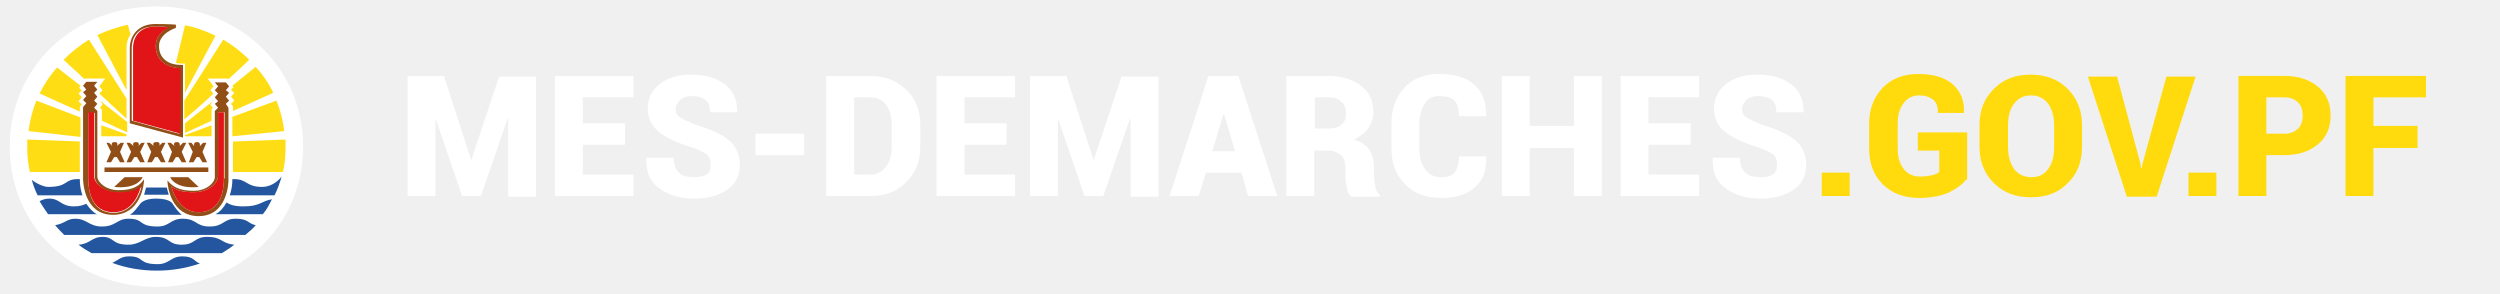
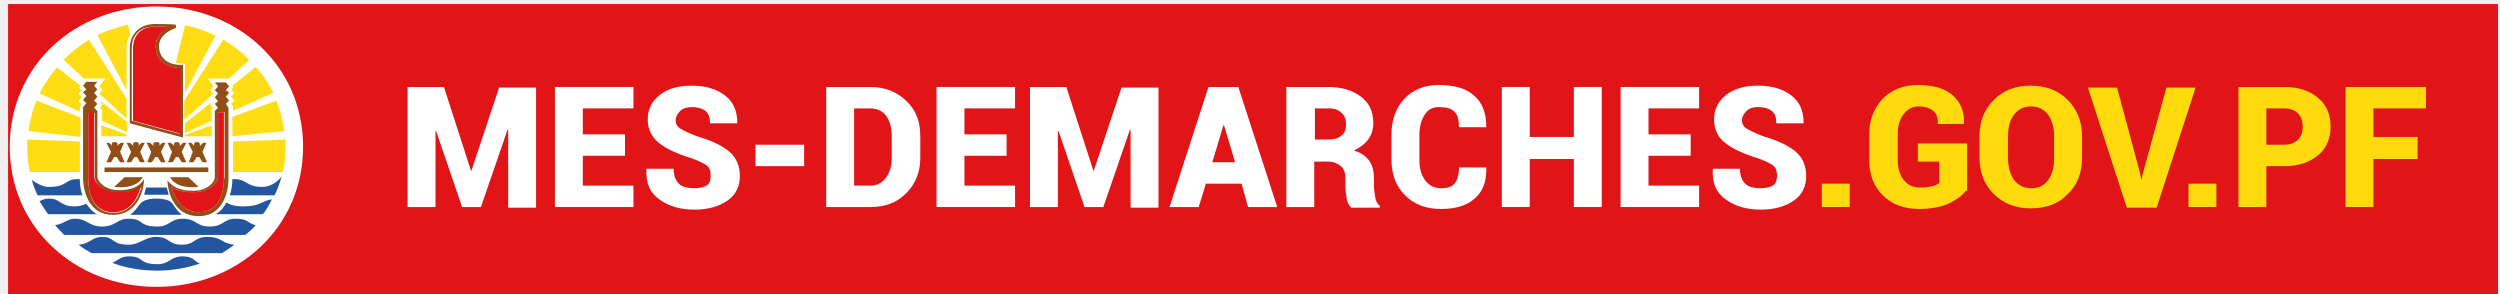
<svg xmlns="http://www.w3.org/2000/svg" version="1.1" id="Calque_1" x="0px" y="0px" viewBox="0 0 385.2 45.2" enable-background="new 0 0 385.2 45.2" xml:space="preserve">
-   <path fill="#FFFFFF" d="M1.5,22.6c0,12.5,10.1,21.6,22.6,21.6s22.6-9.1,22.6-21.6S36.6,1,24.1,1S1.5,10.1,1.5,22.6z" />
-   <g>
-     <g>
-       <path fill="#23569F" d="M39.4,34.7c-1.3-0.3-1.1-1-3.1-1c-1.9,0-1.8,1.2-4,1.2c-2.2,0-1.9-1.2-4.2-1.2c-1.8,0-2,1.2-3.8,1.2    c-3.1,0-2-1.2-4.5-1.2c-1.8,0-1.9,1.2-4.1,1.2c-2,0-2.3-1.2-4.1-1.2c-1.3,0-1.5,0.7-3.1,1c0.4,0.5,0.9,1,1.4,1.5h27.9    C38.5,35.6,39,35.2,39.4,34.7" />
-       <path fill="#23569F" d="M36.1,37.7c-2.1-0.2-1.8-1.2-4.2-1.2c-2,0-1.8,1.2-3.9,1.2c-2.2,0-1.7-1.2-4-1.2c-1.7,0-2.4,1.2-4.2,1.2    c-2.7,0-2.1-1.2-4-1.2c-1.7,0-1.9,1.1-3.7,1.2c0.6,0.5,1.3,0.9,2,1.3h20.1C34.8,38.6,35.5,38.2,36.1,37.7" />
-       <path fill="#23569F" d="M19.9,39.5c-1.3,0-1.7,0.6-2.6,1c2.1,0.8,4.5,1.2,6.9,1.2c2.3,0,4.6-0.4,6.6-1.1c-0.9-0.3-0.9-1.1-2.7-1.1    c-1.8,0-2,1.2-3.8,1.2C21.2,40.7,22.3,39.5,19.9,39.5" />
-       <path fill="#23569F" d="M43.4,27.2c-0.7,0.9-1.8,1.6-3,1.6c-2.5,0-2.3-1.2-4.3-1.2c-0.1,0-0.2,0-0.3,0v0.1c0,0.7-0.1,1.5-0.4,2.4    h6.9C42.8,29.1,43.1,28.2,43.4,27.2" />
-       <path fill="#23569F" d="M12.3,27.6c-0.1,0-0.2,0-0.3,0c-2.2,0-1.4,1.2-4.6,1.2c-0.6,0-1.8-0.5-2.5-1.1c0.2,0.8,0.5,1.6,0.9,2.4    h6.9c-0.3-0.9-0.4-1.7-0.4-2.4V27.6" />
-       <path fill="#23569F" d="M22.5,28.9c-0.1,0.4-0.2,0.8-0.3,1.1H26c-0.1-0.3-0.2-0.7-0.3-1.1H22.5" />
-       <path fill="#23569F" d="M41.9,30.7c-1.7,0.3-1.8,1.1-4.4,1.1c-1.5,0-2.1-0.3-2.6-0.6c-0.4,0.7-0.9,1.4-1.7,1.8h7.3    C41.1,32.3,41.5,31.5,41.9,30.7" />
-       <path fill="#23569F" d="M26.6,31.4c-0.3-0.5-1.2-0.8-2.6-0.8c-1.1,0-2,0.3-2.4,0.8c-0.4,0.5-0.9,1.3-1.6,1.7h8    C27.5,32.7,26.9,31.9,26.6,31.4" />
-       <path fill="#23569F" d="M13.3,31.4c-0.5,0.2-1,0.4-1.9,0.4c-2.1,0-2.1-1.2-3.8-1.2c-0.7,0-1.1,0.2-1.5,0.4C6.5,31.7,7,32.4,7.4,33    h7.5C14.2,32.6,13.7,32,13.3,31.4" />
-       <path fill="#FFDD14" d="M4.2,21.5c0,0.3,0,0.6,0,1v0c0,1.4,0.1,2.7,0.4,4h7.7v-4.7L4.2,21.5" />
-       <path fill="#FFDD14" d="M43.8,20.2c-0.2-1.6-0.6-3.2-1.2-4.7L35.8,18v3L43.8,20.2" />
-       <polyline fill="#FFDD14" points="32.6,21 32.6,19.3 28.5,20.8 28.5,21 32.6,21   " />
-       <path fill="#FFDD14" d="M5.6,15.5c-0.6,1.5-1,3.1-1.2,4.7l8,0.9v-3L5.6,15.5" />
-       <path fill="#FFDD14" d="M44,21.5l-8.1,0.3v4.7h7.7c0.3-1.3,0.4-2.6,0.4-4v0C44,22.2,44,21.8,44,21.5" />
-       <polyline fill="#FFDD14" points="19.5,21 19.5,20.7 15.6,19.3 15.6,21 19.5,21   " />
-       <path fill="#FFDD14" d="M35.6,13.9c0,0,0.5,0.4,0.5,0.4s-0.4,0.5-0.5,0.6c0.1,0.1,0.5,0.6,0.5,0.6s-0.4,0.4-0.5,0.5    c0.1,0.1,0.3,0.4,0.3,0.4v0.7l6.2-2.8c-0.7-1.5-1.6-2.8-2.7-4l-3.6,2.9l0.2,0.3C36,13.3,35.6,13.8,35.6,13.9" />
-       <path fill="#FFDD14" d="M32.8,16.6c-0.1-0.1-0.4-0.5-0.4-0.5s0.4-0.5,0.5-0.6c0,0,0,0,0,0L28.5,19v1.5l4.1-1.9v-1.7    C32.6,16.9,32.8,16.6,32.8,16.6" />
-       <path fill="#FFDD14" d="M32.7,14.6c0.1-0.1,0.1-0.2,0.2-0.2c0,0-0.5-0.5-0.5-0.5s0.4-0.5,0.5-0.6c-0.1-0.2-0.9-1.2-0.9-1.2h3.1    l0.1,0.1c1.2-1.1,2.3-2.1,3.2-3c-1.2-1.2-2.5-2.2-4-3.1l-6,9.4v2.9C29.7,17.3,31.2,16,32.7,14.6" />
-       <path fill="#FFDD14" d="M28.5,9.7v4.6l4.7-8.8c-1.5-0.7-3-1.3-4.7-1.6l-1.4,5.8c0.2,0,0.5,0.1,0.8,0.1H28.5" />
-       <path fill="#FFDD14" d="M12.6,16.1c-0.1-0.1-0.5-0.5-0.5-0.5s0.4-0.5,0.5-0.6c-0.1-0.1-0.5-0.6-0.5-0.6s0.4-0.4,0.5-0.4    c-0.1-0.1-0.4-0.5-0.4-0.5l0.2-0.3l-3.6-2.8c-1.1,1.2-2,2.6-2.7,4l6.2,2.8v-0.7C12.3,16.4,12.6,16.1,12.6,16.1" />
-       <path fill="#FFDD14" d="M15.4,15.5C15.4,15.5,15.3,15.5,15.4,15.5c0.1,0.1,0.4,0.6,0.4,0.6s-0.4,0.5-0.4,0.5    c0.1,0.1,0.3,0.3,0.3,0.3v1.7l3.9,1.8v-1.6L15.4,15.5" />
-       <path fill="#FFDD14" d="M16.2,12.1c0,0-0.7,1-0.9,1.2c0.1,0.1,0.5,0.6,0.5,0.6s-0.4,0.4-0.5,0.5c0,0,0.1,0.1,0.1,0.1    c1.4,1.3,2.8,2.6,4.1,3.8v-3.1l-5.8-9.1C12.3,7,11,8,9.8,9.2c0.9,0.9,2.1,1.9,3.2,3l0.1-0.1H16.2" />
-       <path fill="#FFDD14" d="M20.1,5.3l-0.4-1.5c-1.7,0.4-3.2,0.9-4.7,1.6l4.5,8.5V7.3C19.5,6.6,19.7,5.9,20.1,5.3" />
-       <path fill="#924E17" d="M22,27.3h-2.8l-1.6,1.5C17.7,28.8,20.9,29.3,22,27.3" />
-       <path fill="#924E17" d="M26.2,27.3H29l1.6,1.5C30.5,28.8,27.3,29.3,26.2,27.3" />
-       <rect x="16.1" y="25.8" fill="#924E17" width="16" height="0.7" />
-       <path fill="#924E17" d="M27.9,10c-2.1,0-3.4-1.1-3.4-2.9c0-2,2.6-2.8,2.6-2.8l0-0.5c0,0-0.8-0.1-3.2-0.1c-2.7,0-3.9,1.9-3.9,3.7    v11.6l8.2,2.2V10H27.9 M27.6,20.6c-0.5-0.1-7-1.9-7.3-2V7.3c0-1.2,0.7-3.2,3.4-3.2c1,0,1.7,0,2.2,0.1C25.2,4.6,24,5.5,24,7.1    c0,2,1.4,3.3,3.7,3.4V20.6z" />
-       <path fill="#924E17" d="M19.1,22h-0.5l-0.6,0.5l0.1-0.2c0-0.4-0.2-0.4-0.4-0.4h-0.1c-0.1,0-0.4,0-0.4,0.4l0.1,0.2L16.8,22h-0.4    l0.7,1.4L16.4,25h0.7l0.5-0.8h0.4l0.5,0.8h0.7l-0.7-1.6L19.1,22" />
-       <path fill="#924E17" d="M22.3,22h-0.5l-0.5,0.5l0.1-0.2c0-0.4-0.3-0.4-0.4-0.4h-0.1c-0.1,0-0.4,0-0.4,0.4l0.1,0.2L20,22h-0.5    l0.7,1.4L19.5,25h0.7l0.5-0.8h0.4l0.5,0.8h0.7l-0.7-1.6L22.3,22" />
-       <path fill="#924E17" d="M25.5,22H25l-0.5,0.5l0.1-0.2c0-0.4-0.2-0.4-0.4-0.4H24c-0.1,0-0.4,0-0.4,0.4l0.1,0.2L23.1,22h-0.5    l0.7,1.4L22.7,25h0.7l0.5-0.8h0.4l0.5,0.8h0.7l-0.7-1.6L25.5,22" />
-       <path fill="#924E17" d="M28.7,22h-0.5l-0.5,0.5l0-0.2c0-0.4-0.3-0.4-0.4-0.4h-0.1c-0.1,0-0.4,0-0.4,0.4l0.1,0.2L26.3,22h-0.5    l0.7,1.4L25.9,25h0.7l0.5-0.8h0.4l0.5,0.8h0.7l-0.7-1.6L28.7,22" />
-       <path fill="#924E17" d="M31.8,22h-0.5l-0.5,0.5l0-0.2c0-0.4-0.3-0.4-0.4-0.4h-0.1c-0.1,0-0.4,0-0.4,0.4l0,0.2L29.5,22H29l0.7,1.4    L29.1,25h0.7l0.5-0.8h0.4l0.5,0.8h0.7l-0.7-1.6L31.8,22" />
-       <path fill="#924E17" d="M18.3,29.3c-2.1,0-3.3-1.3-3.3-2.1V17.1l-0.5-0.5l0.5-0.6l-0.5-0.5l0.5-0.6l-0.5-0.6l0.5-0.5l-0.5-0.6    l0.5-0.6h-1.7l-0.5,0.6l0.5,0.6l-0.5,0.4l0.5,0.6l-0.5,0.6l0.5,0.5l-0.5,0.6v11.1c0,0,0,5.5,4.6,5.5c4.2,0,4.8-4.5,4.8-5.5    C21.5,28.7,20.4,29.3,18.3,29.3 M17.5,32.8c-3.4,0-3.9-3.4-3.9-5.2V17.4h1v9.8c0,1.2,1.5,2.4,3.4,2.5c2.3,0.1,3.2-0.4,3.8-0.9    C21.6,29.6,20.6,32.8,17.5,32.8" />
-       <path fill="#924E17" d="M34.8,13.9l0.5-0.6l-0.5-0.6h-1.7l0.5,0.6l-0.5,0.6l0.5,0.5l-0.5,0.6l0.5,0.6L33.1,16l0.5,0.6l-0.5,0.5    v10.2c0,0.8-1.2,2.1-3.3,2.1c-2.1,0-3.2-0.6-4-1.6c0,1,0.6,5.5,4.8,5.5c4.6,0,4.6-5.5,4.6-5.5V16.6L34.8,16l0.5-0.5l-0.5-0.6    l0.5-0.6L34.8,13.9 M34.5,27.5c0,1.9-0.5,5.2-3.9,5.2c-3,0-4-3.2-4.2-4c0.6,0.5,1.5,1,3.8,0.9c1.9-0.1,3.4-1.3,3.4-2.5v-9.8h1    V27.5z" />
-       <path fill="#E11417" d="M13.6,17.4v10.1c0,1.9,0.5,5.2,3.9,5.2c3.1,0,4-3.2,4.2-4c-0.6,0.5-1.5,1-3.8,0.9    c-1.9-0.1-3.4-1.3-3.4-2.5v-9.8H13.6" />
-       <path fill="#E11417" d="M34.5,17.4v10.1c0,1.9-0.5,5.2-3.9,5.2c-3,0-4-3.2-4.2-4c0.6,0.5,1.5,1,3.8,0.9c1.9-0.1,3.4-1.3,3.4-2.5    v-9.8H34.5" />
-       <path fill="#E11417" d="M24,7.1c0-1.6,1.2-2.5,2.1-2.9c-0.5,0-1.2-0.1-2.2-0.1c-2.7,0-3.4,2-3.4,3.2v11.3c0.3,0.1,6.7,1.8,7.3,2    V10.5C25.4,10.4,24,9.1,24,7.1" />
+   <defs id="defs329" />
+   <g id="layer1" style="display:inline">
+     <rect style="fill:#e11417;fill-opacity:1;stroke-width:1.352" id="rect1167" width="383.646" height="44.769" x="1.244" y="0.622" />
+     <path fill="#ffffff" d="m 1.5,22.6 c 0,12.5 10.1,21.6 22.6,21.6 12.5,0 22.6,-9.1 22.6,-21.6 C 46.7,10.1 36.6,1 24.1,1 11.6,1 1.5,10.1 1.5,22.6 Z" id="path204" />
+     <rect style="fill:none" id="rect1159" width="120.317" height="34.509" x="1.244" y="0.622" />
+     <rect style="fill:none" id="rect1161" width="233.794" height="41.66" x="1.244" y="0.622" />
+     <rect style="fill:none" id="rect1163" width="271.101" height="77.724" x="-36.064" y="-28.292" />
+     <g id="g324" transform="translate(0,1.7)">
+       <path fill="#ffffff" d="m 72.6,24.7 v 0 l 4.3,-12.9 h 5.7 v 18.5 h -4.3 v -12 h -0.1 l -4.1,11.9 h -2.9 l -4,-11.7 H 67.1 V 30.2 H 62.8 V 11.7 h 5.6 z" id="path284" />
+       <path fill="#ffffff" d="m 96.3,22.3 h -6.5 v 4.6 h 7.8 v 3.3 H 85.5 V 11.7 H 97.6 V 15 h -7.8 v 4 h 6.5 z" id="path286" />
+       <path fill="#ffffff" d="m 109.5,25.3 c 0,-0.7 -0.2,-1.2 -0.6,-1.5 -0.4,-0.3 -1.2,-0.7 -2.3,-1.1 -2.3,-0.7 -4,-1.5 -5.1,-2.4 -1.1,-0.9 -1.7,-2.1 -1.7,-3.6 0,-1.5 0.6,-2.8 1.9,-3.8 1.3,-1 2.9,-1.4 4.9,-1.4 2.1,0 3.8,0.5 5.1,1.5 1.3,1 1.9,2.4 1.9,4.2 v 0.1 h -4.2 c 0,-0.9 -0.2,-1.5 -0.7,-1.9 -0.5,-0.4 -1.2,-0.6 -2.1,-0.6 -0.8,0 -1.4,0.2 -1.8,0.6 -0.4,0.4 -0.7,0.9 -0.7,1.4 0,0.5 0.2,1 0.7,1.3 0.5,0.3 1.3,0.7 2.6,1.2 2.1,0.6 3.8,1.4 4.9,2.3 1.1,0.9 1.7,2.2 1.7,3.8 0,1.6 -0.6,2.9 -1.9,3.8 -1.3,0.9 -3,1.4 -5.1,1.4 -2.1,0 -3.9,-0.5 -5.3,-1.5 -1.5,-1 -2.2,-2.5 -2.1,-4.7 v -0.1 h 4.2 c 0,1.1 0.3,1.8 0.8,2.3 0.5,0.5 1.3,0.7 2.4,0.7 0.9,0 1.6,-0.2 2,-0.5 0.4,-0.3 0.5,-0.9 0.5,-1.5 z" id="path288" />
+       <path fill="#ffffff" d="m 123.9,23.9 h -7.5 v -3.3 h 7.5 z" id="path290" />
+       <path fill="#ffffff" d="M 127.3,30.2 V 11.7 h 6.8 c 2.2,0 4,0.7 5.5,2.1 1.5,1.4 2.2,3.2 2.2,5.5 v 3.3 c 0,2.2 -0.7,4 -2.2,5.5 -1.5,1.5 -3.3,2.1 -5.5,2.1 z M 131.6,15 v 11.9 h 2.5 c 1,0 1.8,-0.4 2.4,-1.2 0.6,-0.8 0.9,-1.8 0.9,-3.1 v -3.4 c 0,-1.2 -0.3,-2.3 -0.9,-3.1 C 135.9,15.3 135,15 134,15 Z" id="path292" />
+       <path fill="#ffffff" d="m 155.1,22.3 h -6.5 v 4.6 h 7.8 v 3.3 H 144.3 V 11.7 h 12.1 V 15 h -7.8 v 4 h 6.5 z" id="path294" />
+       <path fill="#ffffff" d="m 168.5,24.7 v 0 l 4.3,-12.9 h 5.7 v 18.5 h -4.3 v -12 h -0.1 L 170,30.2 h -2.9 l -4,-11.7 H 163 v 11.7 h -4.3 V 11.7 h 5.6 z" id="path296" />
+       <path fill="#ffffff" d="m 191.3,26.6 h -5.5 l -1.1,3.6 h -4.5 l 6,-18.5 h 2.3 v 0 0 h 2.3 l 6,18.5 h -4.5 z m -4.5,-3.3 h 3.5 l -1.7,-5.7 h -0.1 z" id="path298" />
+       <path fill="#ffffff" d="m 202.5,23.1 v 7.1 h -4.3 V 11.7 h 6.4 c 2.1,0 3.8,0.5 5.1,1.5 1.3,1 1.9,2.3 1.9,4.1 0,1 -0.3,1.8 -0.8,2.5 -0.5,0.7 -1.2,1.2 -2.2,1.7 1.1,0.3 1.9,0.9 2.4,1.6 0.5,0.7 0.7,1.7 0.7,2.8 V 27 c 0,0.5 0.1,1 0.2,1.7 0.1,0.7 0.4,1.1 0.7,1.3 v 0.3 h -4.4 c -0.3,-0.3 -0.6,-0.7 -0.7,-1.4 -0.1,-0.7 -0.2,-1.3 -0.2,-1.9 v -1.1 c 0,-0.9 -0.2,-1.6 -0.7,-2 -0.5,-0.4 -1.1,-0.7 -2,-0.7 h -2.1 z m 0,-3.3 h 2.2 c 0.9,0 1.5,-0.2 2,-0.6 0.5,-0.4 0.7,-1 0.7,-1.7 0,-0.8 -0.2,-1.4 -0.7,-1.8 -0.5,-0.5 -1.1,-0.7 -2,-0.7 h -2.1 v 4.8 z" id="path300" />
+       <path fill="#ffffff" d="m 229,24 v 0 c 0.1,2.2 -0.5,3.8 -1.8,4.9 -1.2,1.1 -3,1.6 -5.2,1.6 -2.3,0 -4.1,-0.7 -5.5,-2.1 -1.4,-1.4 -2.1,-3.2 -2.1,-5.5 V 19 c 0,-2.3 0.7,-4.1 2,-5.5 1.3,-1.4 3.1,-2.1 5.3,-2.1 2.3,0 4.2,0.5 5.4,1.6 1.3,1.1 1.9,2.7 1.9,4.8 v 0.1 h -4.2 c 0,-1.1 -0.2,-1.9 -0.7,-2.4 -0.5,-0.5 -1.3,-0.7 -2.4,-0.7 -1,0 -1.7,0.4 -2.2,1.2 -0.5,0.8 -0.8,1.8 -0.8,3.1 V 23 c 0,1.3 0.3,2.3 0.9,3.1 0.6,0.8 1.4,1.2 2.4,1.2 1,0 1.7,-0.2 2.1,-0.7 0.4,-0.5 0.7,-1.3 0.7,-2.5 h 4.2 z" id="path302" />
+       <path fill="#ffffff" d="m 246.8,30.2 h -4.3 v -7.4 h -6.8 v 7.4 h -4.3 V 11.7 h 4.3 v 7.7 h 6.8 v -7.7 h 4.3 z" id="path304" />
+       <path fill="#ffffff" d="M 260.5,22.3 H 254 v 4.6 h 7.8 v 3.3 H 249.7 V 11.7 h 12.1 V 15 H 254 v 4 h 6.5 z" id="path306" />
+       <path fill="#ffffff" d="m 273.8,25.3 c 0,-0.7 -0.2,-1.2 -0.6,-1.5 -0.4,-0.3 -1.2,-0.7 -2.3,-1.1 -2.3,-0.7 -4,-1.5 -5.1,-2.4 -1.1,-0.8 -1.7,-2.1 -1.7,-3.6 0,-1.5 0.6,-2.8 1.9,-3.8 1.3,-1 2.9,-1.4 4.9,-1.4 2.1,0 3.8,0.5 5.1,1.5 1.3,1 1.9,2.4 1.9,4.2 v 0.1 h -4.2 c 0,-0.9 -0.2,-1.5 -0.7,-1.9 -0.5,-0.4 -1.2,-0.6 -2.1,-0.6 -0.8,0 -1.4,0.2 -1.8,0.6 -0.4,0.4 -0.7,0.9 -0.7,1.4 0,0.5 0.2,1 0.7,1.3 0.5,0.3 1.3,0.7 2.6,1.2 2.1,0.6 3.8,1.4 4.9,2.3 1.1,0.9 1.7,2.2 1.7,3.8 0,1.6 -0.6,2.9 -1.9,3.8 -1.3,0.9 -3,1.4 -5.1,1.4 -2.1,0 -3.9,-0.5 -5.3,-1.5 -1.5,-1 -2.2,-2.5 -2.1,-4.7 v -0.1 h 4.2 c 0,1.1 0.3,1.8 0.8,2.3 0.5,0.5 1.3,0.7 2.4,0.7 0.9,0 1.6,-0.2 2,-0.5 0.4,-0.3 0.5,-0.9 0.5,-1.5 z" id="path308" />
+       <path fill="#ffdb0e" d="m 285,30.2 h -4.3 v -3.6 h 4.3 z" id="path310" />
+       <path fill="#ffdb0e" d="m 302.9,27.7 c -0.6,0.8 -1.5,1.4 -2.7,2 -1.2,0.5 -2.7,0.8 -4.5,0.8 -2.3,0 -4.2,-0.7 -5.6,-2.1 C 288.7,27 288,25.2 288,22.9 V 19 c 0,-2.2 0.7,-4 2.1,-5.5 1.4,-1.4 3.2,-2.1 5.4,-2.1 2.4,0 4.1,0.5 5.4,1.6 1.2,1.1 1.8,2.5 1.7,4.3 v 0.1 h -4 c 0,-0.9 -0.2,-1.6 -0.7,-2 -0.5,-0.4 -1.2,-0.7 -2.2,-0.7 -1,0 -1.8,0.4 -2.4,1.2 -0.6,0.8 -0.9,1.8 -0.9,3.1 v 3.9 c 0,1.3 0.3,2.3 0.9,3.1 0.6,0.8 1.5,1.2 2.5,1.2 0.8,0 1.4,-0.1 1.9,-0.2 0.5,-0.1 0.8,-0.3 1.1,-0.5 v -3.3 h -3.3 v -2.8 h 7.6 v 7.3 z" id="path312" />
+       <path fill="#ffdb0e" d="m 320.8,22.6 c 0,2.3 -0.7,4.2 -2.2,5.6 -1.4,1.5 -3.3,2.2 -5.7,2.2 -2.3,0 -4.2,-0.7 -5.7,-2.2 -1.5,-1.5 -2.2,-3.4 -2.2,-5.6 v -3.3 c 0,-2.3 0.7,-4.1 2.2,-5.6 1.5,-1.5 3.3,-2.2 5.7,-2.2 2.3,0 4.2,0.7 5.7,2.2 1.5,1.5 2.2,3.4 2.2,5.6 z m -4.3,-3.3 c 0,-1.3 -0.3,-2.4 -0.9,-3.3 -0.6,-0.8 -1.5,-1.3 -2.6,-1.3 -1.2,0 -2,0.4 -2.7,1.3 -0.6,0.8 -0.9,1.9 -0.9,3.3 v 3.4 c 0,1.3 0.3,2.4 0.9,3.3 0.6,0.8 1.5,1.3 2.7,1.3 1.1,0 2,-0.4 2.6,-1.3 0.6,-0.8 0.9,-1.9 0.9,-3.3 z" id="path314" />
+       <path fill="#ffdb0e" d="m 329.8,25.2 0.1,0.7 h 0.1 l 0.1,-0.6 3.7,-13.5 h 4.5 l -6,18.5 h -4.6 l -6,-18.5 h 4.5 z" id="path316" />
+       <path fill="#ffdb0e" d="m 341.5,30.2 h -4.3 v -3.6 h 4.3 z" id="path318" />
+       <path fill="#ffdb0e" d="m 349.2,23.9 v 6.3 h -4.3 V 11.7 h 7.1 c 2.2,0 3.9,0.6 5.2,1.7 1.3,1.1 1.9,2.6 1.9,4.4 0,1.8 -0.6,3.3 -1.9,4.4 -1.3,1.1 -3,1.7 -5.2,1.7 z m 0,-3.3 h 2.8 c 0.9,0 1.6,-0.3 2.1,-0.8 0.5,-0.5 0.7,-1.2 0.7,-2 0,-0.8 -0.2,-1.5 -0.7,-2 C 353.6,15.3 352.9,15 352,15 h -2.8 z" id="path320" />
+       <path fill="#ffdb0e" d="m 372.5,22.8 h -6.8 v 7.4 h -4.3 V 11.7 h 12.4 V 15 h -8.1 v 4.4 h 6.8 z" id="path322" />
+     </g>
+     <g id="g282">
+       <g id="g280">
+         <path fill="#23569f" d="m 39.4,34.7 c -1.3,-0.3 -1.1,-1 -3.1,-1 -1.9,0 -1.8,1.2 -4,1.2 -2.2,0 -1.9,-1.2 -4.2,-1.2 -1.8,0 -2,1.2 -3.8,1.2 -3.1,0 -2,-1.2 -4.5,-1.2 -1.8,0 -1.9,1.2 -4.1,1.2 -2,0 -2.3,-1.2 -4.1,-1.2 -1.3,0 -1.5,0.7 -3.1,1 0.4,0.5 0.9,1 1.4,1.5 h 27.9 c 0.7,-0.6 1.2,-1 1.6,-1.5" id="path206" />
+         <path fill="#23569f" d="m 36.1,37.7 c -2.1,-0.2 -1.8,-1.2 -4.2,-1.2 -2,0 -1.8,1.2 -3.9,1.2 -2.2,0 -1.7,-1.2 -4,-1.2 -1.7,0 -2.4,1.2 -4.2,1.2 -2.7,0 -2.1,-1.2 -4,-1.2 -1.7,0 -1.9,1.1 -3.7,1.2 0.6,0.5 1.3,0.9 2,1.3 h 20.1 c 0.6,-0.4 1.3,-0.8 1.9,-1.3" id="path208" />
+         <path fill="#23569f" d="m 19.9,39.5 c -1.3,0 -1.7,0.6 -2.6,1 2.1,0.8 4.5,1.2 6.9,1.2 2.3,0 4.6,-0.4 6.6,-1.1 -0.9,-0.3 -0.9,-1.1 -2.7,-1.1 -1.8,0 -2,1.2 -3.8,1.2 -3.1,0 -2,-1.2 -4.4,-1.2" id="path210" />
+         <path fill="#23569f" d="m 43.4,27.2 c -0.7,0.9 -1.8,1.6 -3,1.6 -2.5,0 -2.3,-1.2 -4.3,-1.2 -0.1,0 -0.2,0 -0.3,0 v 0.1 c 0,0.7 -0.1,1.5 -0.4,2.4 h 6.9 c 0.5,-1 0.8,-1.9 1.1,-2.9" id="path212" />
+         <path fill="#23569f" d="m 12.3,27.6 c -0.1,0 -0.2,0 -0.3,0 -2.2,0 -1.4,1.2 -4.6,1.2 -0.6,0 -1.8,-0.5 -2.5,-1.1 0.2,0.8 0.5,1.6 0.9,2.4 h 6.9 c -0.3,-0.9 -0.4,-1.7 -0.4,-2.4 v -0.1" id="path214" />
+         <path fill="#23569f" d="m 22.5,28.9 c -0.1,0.4 -0.2,0.8 -0.3,1.1 H 26 c -0.1,-0.3 -0.2,-0.7 -0.3,-1.1 h -3.2" id="path216" />
+         <path fill="#23569f" d="m 41.9,30.7 c -1.7,0.3 -1.8,1.1 -4.4,1.1 -1.5,0 -2.1,-0.3 -2.6,-0.6 -0.4,0.7 -0.9,1.4 -1.7,1.8 h 7.3 c 0.6,-0.7 1,-1.5 1.4,-2.3" id="path218" />
+         <path fill="#23569f" d="m 26.6,31.4 c -0.3,-0.5 -1.2,-0.8 -2.6,-0.8 -1.1,0 -2,0.3 -2.4,0.8 -0.4,0.5 -0.9,1.3 -1.6,1.7 h 8 c -0.5,-0.4 -1.1,-1.2 -1.4,-1.7" id="path220" />
+         <path fill="#23569f" d="m 13.3,31.4 c -0.5,0.2 -1,0.4 -1.9,0.4 -2.1,0 -2.1,-1.2 -3.8,-1.2 -0.7,0 -1.1,0.2 -1.5,0.4 0.4,0.7 0.9,1.4 1.3,2 h 7.5 c -0.7,-0.4 -1.2,-1 -1.6,-1.6" id="path222" />
+         <path fill="#ffdd14" d="m 4.2,21.5 c 0,0.3 0,0.6 0,1 v 0 c 0,1.4 0.1,2.7 0.4,4 h 7.7 V 21.8 L 4.2,21.5" id="path224" />
+         <path fill="#ffdd14" d="M 43.8,20.2 C 43.6,18.6 43.2,17 42.6,15.5 L 35.8,18 v 3 l 8,-0.8" id="path226" />
+         <polyline fill="#ffdd14" points="32.6,21 32.6,19.3 28.5,20.8 28.5,21 32.6,21   " id="polyline228" />
+         <path fill="#ffdd14" d="M 5.6,15.5 C 5,17 4.6,18.6 4.4,20.2 l 8,0.9 v -3 L 5.6,15.5" id="path230" />
+         <path fill="#ffdd14" d="m 44,21.5 -8.1,0.3 v 4.7 h 7.7 c 0.3,-1.3 0.4,-2.6 0.4,-4 v 0 c 0,-0.3 0,-0.7 0,-1" id="path232" />
+         <polyline fill="#ffdd14" points="19.5,21 19.5,20.7 15.6,19.3 15.6,21 19.5,21   " id="polyline234" />
+         <path fill="#ffdd14" d="m 35.6,13.9 c 0,0 0.5,0.4 0.5,0.4 0,0 -0.4,0.5 -0.5,0.6 0.1,0.1 0.5,0.6 0.5,0.6 0,0 -0.4,0.4 -0.5,0.5 0.1,0.1 0.3,0.4 0.3,0.4 v 0.7 l 6.2,-2.8 c -0.7,-1.5 -1.6,-2.8 -2.7,-4 l -3.6,2.9 0.2,0.3 c 0,-0.2 -0.4,0.3 -0.4,0.4" id="path236" />
+         <path fill="#ffdd14" d="m 32.8,16.6 c -0.1,-0.1 -0.4,-0.5 -0.4,-0.5 0,0 0.4,-0.5 0.5,-0.6 0,0 0,0 0,0 L 28.5,19 v 1.5 l 4.1,-1.9 v -1.7 c 0,0 0.2,-0.3 0.2,-0.3" id="path238" />
+         <path fill="#ffdd14" d="m 32.7,14.6 c 0.1,-0.1 0.1,-0.2 0.2,-0.2 0,0 -0.5,-0.5 -0.5,-0.5 0,0 0.4,-0.5 0.5,-0.6 C 32.8,13.1 32,12.1 32,12.1 h 3.1 l 0.1,0.1 c 1.2,-1.1 2.3,-2.1 3.2,-3 C 37.2,8 35.9,7 34.4,6.1 l -6,9.4 v 2.9 c 1.3,-1.1 2.8,-2.4 4.3,-3.8" id="path240" />
+         <path fill="#ffdd14" d="m 28.5,9.7 v 4.6 L 33.2,5.5 C 31.7,4.8 30.2,4.2 28.5,3.9 l -1.4,5.8 c 0.2,0 0.5,0.1 0.8,0.1 h 0.6" id="path242" />
+         <path fill="#ffdd14" d="m 12.6,16.1 c -0.1,-0.1 -0.5,-0.5 -0.5,-0.5 0,0 0.4,-0.5 0.5,-0.6 -0.1,-0.1 -0.5,-0.6 -0.5,-0.6 0,0 0.4,-0.4 0.5,-0.4 -0.1,-0.1 -0.4,-0.5 -0.4,-0.5 l 0.2,-0.3 -3.6,-2.8 c -1.1,1.2 -2,2.6 -2.7,4 l 6.2,2.8 v -0.7 c 0,-0.1 0.3,-0.4 0.3,-0.4" id="path244" />
+         <path fill="#ffdd14" d="m 15.4,15.5 c 0,0 -0.1,0 0,0 0.1,0.1 0.4,0.6 0.4,0.6 0,0 -0.4,0.5 -0.4,0.5 0.1,0.1 0.3,0.3 0.3,0.3 v 1.7 l 3.9,1.8 v -1.6 l -4.2,-3.3" id="path246" />
+         <path fill="#ffdd14" d="m 16.2,12.1 c 0,0 -0.7,1 -0.9,1.2 0.1,0.1 0.5,0.6 0.5,0.6 0,0 -0.4,0.4 -0.5,0.5 0,0 0.1,0.1 0.1,0.1 1.4,1.3 2.8,2.6 4.1,3.8 V 15.2 L 13.7,6.1 C 12.3,7 11,8 9.8,9.2 c 0.9,0.9 2.1,1.9 3.2,3 l 0.1,-0.1 h 3.1" id="path248" />
+         <path fill="#ffdd14" d="M 20.1,5.3 19.7,3.8 C 18,4.2 16.5,4.7 15,5.4 l 4.5,8.5 V 7.3 c 0,-0.7 0.2,-1.4 0.6,-2" id="path250" />
+         <path fill="#924e17" d="m 22,27.3 h -2.8 l -1.6,1.5 c 0.1,0 3.3,0.5 4.4,-1.5" id="path252" />
+         <path fill="#924e17" d="M 26.2,27.3 H 29 l 1.6,1.5 c -0.1,0 -3.3,0.5 -4.4,-1.5" id="path254" />
+         <rect x="16.1" y="25.8" fill="#924e17" width="16" height="0.7" id="rect256" />
+         <path fill="#924e17" d="m 27.9,10 c -2.1,0 -3.4,-1.1 -3.4,-2.9 0,-2 2.6,-2.8 2.6,-2.8 V 3.8 c 0,0 -0.8,-0.1 -3.2,-0.1 C 21.2,3.7 20,5.6 20,7.4 V 19 l 8.2,2.2 V 10 h -0.3 m -0.3,10.6 c -0.5,-0.1 -7,-1.9 -7.3,-2 V 7.3 c 0,-1.2 0.7,-3.2 3.4,-3.2 1,0 1.7,0 2.2,0.1 -0.7,0.4 -1.9,1.3 -1.9,2.9 0,2 1.4,3.3 3.7,3.4 v 10.1 z" id="path258" />
+         <path fill="#924e17" d="m 19.1,22 h -0.5 l -0.6,0.5 0.1,-0.2 c 0,-0.4 -0.2,-0.4 -0.4,-0.4 h -0.1 c -0.1,0 -0.4,0 -0.4,0.4 l 0.1,0.2 -0.5,-0.5 h -0.4 l 0.7,1.4 -0.7,1.6 h 0.7 l 0.5,-0.8 H 18 l 0.5,0.8 h 0.7 L 18.5,23.4 19.1,22" id="path260" />
+         <path fill="#924e17" d="m 22.3,22 h -0.5 l -0.5,0.5 0.1,-0.2 c 0,-0.4 -0.3,-0.4 -0.4,-0.4 h -0.1 c -0.1,0 -0.4,0 -0.4,0.4 L 20.6,22.5 20,22 h -0.5 l 0.7,1.4 -0.7,1.6 h 0.7 l 0.5,-0.8 h 0.4 l 0.5,0.8 h 0.7 L 21.6,23.4 22.3,22" id="path262" />
+         <path fill="#924e17" d="M 25.5,22 H 25 l -0.5,0.5 0.1,-0.2 c 0,-0.4 -0.2,-0.4 -0.4,-0.4 H 24 c -0.1,0 -0.4,0 -0.4,0.4 l 0.1,0.2 -0.6,-0.5 h -0.5 l 0.7,1.4 -0.6,1.6 h 0.7 l 0.5,-0.8 h 0.4 l 0.5,0.8 h 0.7 L 24.8,23.4 25.5,22" id="path264" />
+         <path fill="#924e17" d="m 28.7,22 h -0.5 l -0.5,0.5 v -0.2 c 0,-0.4 -0.3,-0.4 -0.4,-0.4 h -0.1 c -0.1,0 -0.4,0 -0.4,0.4 l 0.1,0.2 -0.6,-0.5 h -0.5 l 0.7,1.4 -0.6,1.6 h 0.7 l 0.5,-0.8 h 0.4 L 28,25 h 0.7 L 28,23.4 28.7,22" id="path266" />
+         <path fill="#924e17" d="m 31.8,22 h -0.5 l -0.5,0.5 v -0.2 c 0,-0.4 -0.3,-0.4 -0.4,-0.4 h -0.1 c -0.1,0 -0.4,0 -0.4,0.4 v 0.2 L 29.5,22 H 29 l 0.7,1.4 -0.6,1.6 h 0.7 l 0.5,-0.8 h 0.4 l 0.5,0.8 h 0.7 L 31.2,23.4 31.8,22" id="path268" />
+         <path fill="#924e17" d="M 18.3,29.3 C 16.2,29.3 15,28 15,27.2 V 17.1 L 14.5,16.6 15,16 14.5,15.5 15,14.9 14.5,14.3 15,13.8 14.5,13.2 15,12.6 h -1.7 l -0.5,0.6 0.5,0.6 -0.5,0.4 0.5,0.6 -0.5,0.6 0.5,0.5 -0.5,0.6 v 11.1 c 0,0 0,5.5 4.6,5.5 4.2,0 4.8,-4.5 4.8,-5.5 -0.7,1.1 -1.8,1.7 -3.9,1.7 m -0.8,3.5 c -3.4,0 -3.9,-3.4 -3.9,-5.2 V 17.4 h 1 v 9.8 c 0,1.2 1.5,2.4 3.4,2.5 2.3,0.1 3.2,-0.4 3.8,-0.9 -0.2,0.8 -1.2,4 -4.3,4" id="path270" />
+         <path fill="#924e17" d="m 34.8,13.9 0.5,-0.6 -0.5,-0.6 h -1.7 l 0.5,0.6 -0.5,0.6 0.5,0.5 -0.5,0.6 0.5,0.6 -0.5,0.4 0.5,0.6 -0.5,0.5 v 10.2 c 0,0.8 -1.2,2.1 -3.3,2.1 -2.1,0 -3.2,-0.6 -4,-1.6 0,1 0.6,5.5 4.8,5.5 4.6,0 4.6,-5.5 4.6,-5.5 V 16.6 l -0.4,-0.6 0.5,-0.5 -0.5,-0.6 0.5,-0.6 -0.5,-0.4 m -0.3,13.6 c 0,1.9 -0.5,5.2 -3.9,5.2 -3,0 -4,-3.2 -4.2,-4 0.6,0.5 1.5,1 3.8,0.9 1.9,-0.1 3.4,-1.3 3.4,-2.5 v -9.8 h 1 v 10.2 z" id="path272" />
+         <path fill="#e11417" d="m 13.6,17.4 v 10.1 c 0,1.9 0.5,5.2 3.9,5.2 3.1,0 4,-3.2 4.2,-4 -0.6,0.5 -1.5,1 -3.8,0.9 -1.9,-0.1 -3.4,-1.3 -3.4,-2.5 v -9.8 h -0.9" id="path274" />
+         <path fill="#e11417" d="m 34.5,17.4 v 10.1 c 0,1.9 -0.5,5.2 -3.9,5.2 -3,0 -4,-3.2 -4.2,-4 0.6,0.5 1.5,1 3.8,0.9 1.9,-0.1 3.4,-1.3 3.4,-2.5 v -9.8 h 0.9" id="path276" />
+         <path fill="#e11417" d="m 24,7.1 c 0,-1.6 1.2,-2.5 2.1,-2.9 -0.5,0 -1.2,-0.1 -2.2,-0.1 -2.7,0 -3.4,2 -3.4,3.2 v 11.3 c 0.3,0.1 6.7,1.8 7.3,2 V 10.5 C 25.4,10.4 24,9.1 24,7.1" id="path278" />
+       </g>
    </g>
  </g>
-   <g>
-     <path fill="#FFFFFF" d="M72.6,24.7L72.6,24.7l4.3-12.9h5.7v18.5h-4.3V18.3l-0.1,0l-4.1,11.9h-2.9l-4-11.7l-0.1,0v11.7h-4.3V11.7   h5.6L72.6,24.7z" />
-     <path fill="#FFFFFF" d="M96.3,22.3h-6.5v4.6h7.8v3.3H85.5V11.7h12.1V15h-7.8v4h6.5V22.3z" />
-     <path fill="#FFFFFF" d="M109.5,25.3c0-0.7-0.2-1.2-0.6-1.5s-1.2-0.7-2.3-1.1c-2.3-0.7-4-1.5-5.1-2.4s-1.7-2.1-1.7-3.6   c0-1.5,0.6-2.8,1.9-3.8s2.9-1.4,4.9-1.4c2.1,0,3.8,0.5,5.1,1.5s1.9,2.4,1.9,4.2l0,0.1h-4.2c0-0.9-0.2-1.5-0.7-1.9s-1.2-0.6-2.1-0.6   c-0.8,0-1.4,0.2-1.8,0.6s-0.7,0.9-0.7,1.4c0,0.5,0.2,1,0.7,1.3s1.3,0.7,2.6,1.2c2.1,0.6,3.8,1.4,4.9,2.3s1.7,2.2,1.7,3.8   c0,1.6-0.6,2.9-1.9,3.8c-1.3,0.9-3,1.4-5.1,1.4c-2.1,0-3.9-0.5-5.3-1.5c-1.5-1-2.2-2.5-2.1-4.7l0-0.1h4.2c0,1.1,0.3,1.8,0.8,2.3   c0.5,0.5,1.3,0.7,2.4,0.7c0.9,0,1.6-0.2,2-0.5S109.5,25.9,109.5,25.3z" />
-     <path fill="#FFFFFF" d="M123.9,23.9h-7.5v-3.3h7.5V23.9z" />
-     <path fill="#FFFFFF" d="M127.3,30.2V11.7h6.8c2.2,0,4,0.7,5.5,2.1s2.2,3.2,2.2,5.5v3.3c0,2.2-0.7,4-2.2,5.5s-3.3,2.1-5.5,2.1H127.3   z M131.6,15v11.9h2.5c1,0,1.8-0.4,2.4-1.2c0.6-0.8,0.9-1.8,0.9-3.1v-3.4c0-1.2-0.3-2.3-0.9-3.1S135,15,134,15H131.6z" />
-     <path fill="#FFFFFF" d="M155.1,22.3h-6.5v4.6h7.8v3.3h-12.1V11.7h12.1V15h-7.8v4h6.5V22.3z" />
-     <path fill="#FFFFFF" d="M168.5,24.7L168.5,24.7l4.3-12.9h5.7v18.5h-4.3V18.3l-0.1,0L170,30.2h-2.9l-4-11.7l-0.1,0v11.7h-4.3V11.7   h5.6L168.5,24.7z" />
-     <path fill="#FFFFFF" d="M191.3,26.6h-5.5l-1.1,3.6h-4.5l6-18.5h2.3v0l0,0h2.3l6,18.5h-4.5L191.3,26.6z M186.8,23.3h3.5l-1.7-5.7   h-0.1L186.8,23.3z" />
-     <path fill="#FFFFFF" d="M202.5,23.1v7.1h-4.3V11.7h6.4c2.1,0,3.8,0.5,5.1,1.5s1.9,2.3,1.9,4.1c0,1-0.3,1.8-0.8,2.5   c-0.5,0.7-1.2,1.2-2.2,1.7c1.1,0.3,1.9,0.9,2.4,1.6c0.5,0.7,0.7,1.7,0.7,2.8V27c0,0.5,0.1,1,0.2,1.7s0.4,1.1,0.7,1.3v0.3h-4.4   c-0.3-0.3-0.6-0.7-0.7-1.4s-0.2-1.3-0.2-1.9v-1.1c0-0.9-0.2-1.6-0.7-2s-1.1-0.7-2-0.7H202.5z M202.5,19.8h2.2c0.9,0,1.5-0.2,2-0.6   s0.7-1,0.7-1.7c0-0.8-0.2-1.4-0.7-1.8c-0.5-0.5-1.1-0.7-2-0.7h-2.1V19.8z" />
-     <path fill="#FFFFFF" d="M229,24L229,24c0.1,2.2-0.5,3.8-1.8,4.9c-1.2,1.1-3,1.6-5.2,1.6c-2.3,0-4.1-0.7-5.5-2.1   c-1.4-1.4-2.1-3.2-2.1-5.5v-3.9c0-2.3,0.7-4.1,2-5.5c1.3-1.4,3.1-2.1,5.3-2.1c2.3,0,4.2,0.5,5.4,1.6c1.3,1.1,1.9,2.7,1.9,4.8l0,0.1   h-4.2c0-1.1-0.2-1.9-0.7-2.4s-1.3-0.7-2.4-0.7c-1,0-1.7,0.4-2.2,1.2s-0.8,1.8-0.8,3.1v3.9c0,1.3,0.3,2.3,0.9,3.1   c0.6,0.8,1.4,1.2,2.4,1.2c1,0,1.7-0.2,2.1-0.7c0.4-0.5,0.7-1.3,0.7-2.5H229z" />
-     <path fill="#FFFFFF" d="M246.8,30.2h-4.3v-7.4h-6.8v7.4h-4.3V11.7h4.3v7.7h6.8v-7.7h4.3V30.2z" />
-     <path fill="#FFFFFF" d="M260.5,22.3H254v4.6h7.8v3.3h-12.1V11.7h12.1V15H254v4h6.5V22.3z" />
-     <path fill="#FFFFFF" d="M273.8,25.3c0-0.7-0.2-1.2-0.6-1.5s-1.2-0.7-2.3-1.1c-2.3-0.7-4-1.5-5.1-2.4c-1.1-0.8-1.7-2.1-1.7-3.6   c0-1.5,0.6-2.8,1.9-3.8s2.9-1.4,4.9-1.4c2.1,0,3.8,0.5,5.1,1.5s1.9,2.4,1.9,4.2l0,0.1h-4.2c0-0.9-0.2-1.5-0.7-1.9s-1.2-0.6-2.1-0.6   c-0.8,0-1.4,0.2-1.8,0.6s-0.7,0.9-0.7,1.4c0,0.5,0.2,1,0.7,1.3c0.5,0.3,1.3,0.7,2.6,1.2c2.1,0.6,3.8,1.4,4.9,2.3s1.7,2.2,1.7,3.8   c0,1.6-0.6,2.9-1.9,3.8c-1.3,0.9-3,1.4-5.1,1.4c-2.1,0-3.9-0.5-5.3-1.5c-1.5-1-2.2-2.5-2.1-4.7l0-0.1h4.2c0,1.1,0.3,1.8,0.8,2.3   c0.5,0.5,1.3,0.7,2.4,0.7c0.9,0,1.6-0.2,2-0.5S273.8,25.9,273.8,25.3z" />
-     <path fill="#FFDB0E" d="M285,30.2h-4.3v-3.6h4.3V30.2z" />
-     <path fill="#FFDB0E" d="M302.9,27.7c-0.6,0.8-1.5,1.4-2.7,2c-1.2,0.5-2.7,0.8-4.5,0.8c-2.3,0-4.2-0.7-5.6-2.1s-2.1-3.2-2.1-5.5   v-3.9c0-2.2,0.7-4,2.1-5.5c1.4-1.4,3.2-2.1,5.4-2.1c2.4,0,4.1,0.5,5.4,1.6c1.2,1.1,1.8,2.5,1.7,4.3l0,0.1h-4c0-0.9-0.2-1.6-0.7-2   s-1.2-0.7-2.2-0.7c-1,0-1.8,0.4-2.4,1.2s-0.9,1.8-0.9,3.1v3.9c0,1.3,0.3,2.3,0.9,3.1c0.6,0.8,1.5,1.2,2.5,1.2   c0.8,0,1.4-0.1,1.9-0.2c0.5-0.1,0.8-0.3,1.1-0.5v-3.3h-3.3v-2.8h7.6V27.7z" />
-     <path fill="#FFDB0E" d="M320.8,22.6c0,2.3-0.7,4.2-2.2,5.6c-1.4,1.5-3.3,2.2-5.7,2.2c-2.3,0-4.2-0.7-5.7-2.2   c-1.5-1.5-2.2-3.4-2.2-5.6v-3.3c0-2.3,0.7-4.1,2.2-5.6c1.5-1.5,3.3-2.2,5.7-2.2c2.3,0,4.2,0.7,5.7,2.2s2.2,3.4,2.2,5.6V22.6z    M316.5,19.3c0-1.3-0.3-2.4-0.9-3.3c-0.6-0.8-1.5-1.3-2.6-1.3c-1.2,0-2,0.4-2.7,1.3c-0.6,0.8-0.9,1.9-0.9,3.3v3.4   c0,1.3,0.3,2.4,0.9,3.3c0.6,0.8,1.5,1.3,2.7,1.3c1.1,0,2-0.4,2.6-1.3c0.6-0.8,0.9-1.9,0.9-3.3V19.3z" />
-     <path fill="#FFDB0E" d="M329.8,25.2l0.1,0.7h0.1l0.1-0.6l3.7-13.5h4.5l-6,18.5h-4.6l-6-18.5h4.5L329.8,25.2z" />
-     <path fill="#FFDB0E" d="M341.5,30.2h-4.3v-3.6h4.3V30.2z" />
-     <path fill="#FFDB0E" d="M349.2,23.9v6.3h-4.3V11.7h7.1c2.2,0,3.9,0.6,5.2,1.7s1.9,2.6,1.9,4.4s-0.6,3.3-1.9,4.4s-3,1.7-5.2,1.7   H349.2z M349.2,20.6h2.8c0.9,0,1.6-0.3,2.1-0.8s0.7-1.2,0.7-2c0-0.8-0.2-1.5-0.7-2c-0.5-0.5-1.2-0.8-2.1-0.8h-2.8V20.6z" />
-     <path fill="#FFDB0E" d="M372.5,22.8h-6.8v7.4h-4.3V11.7h12.4V15h-8.1v4.4h6.8V22.8z" />
-   </g>
</svg>
